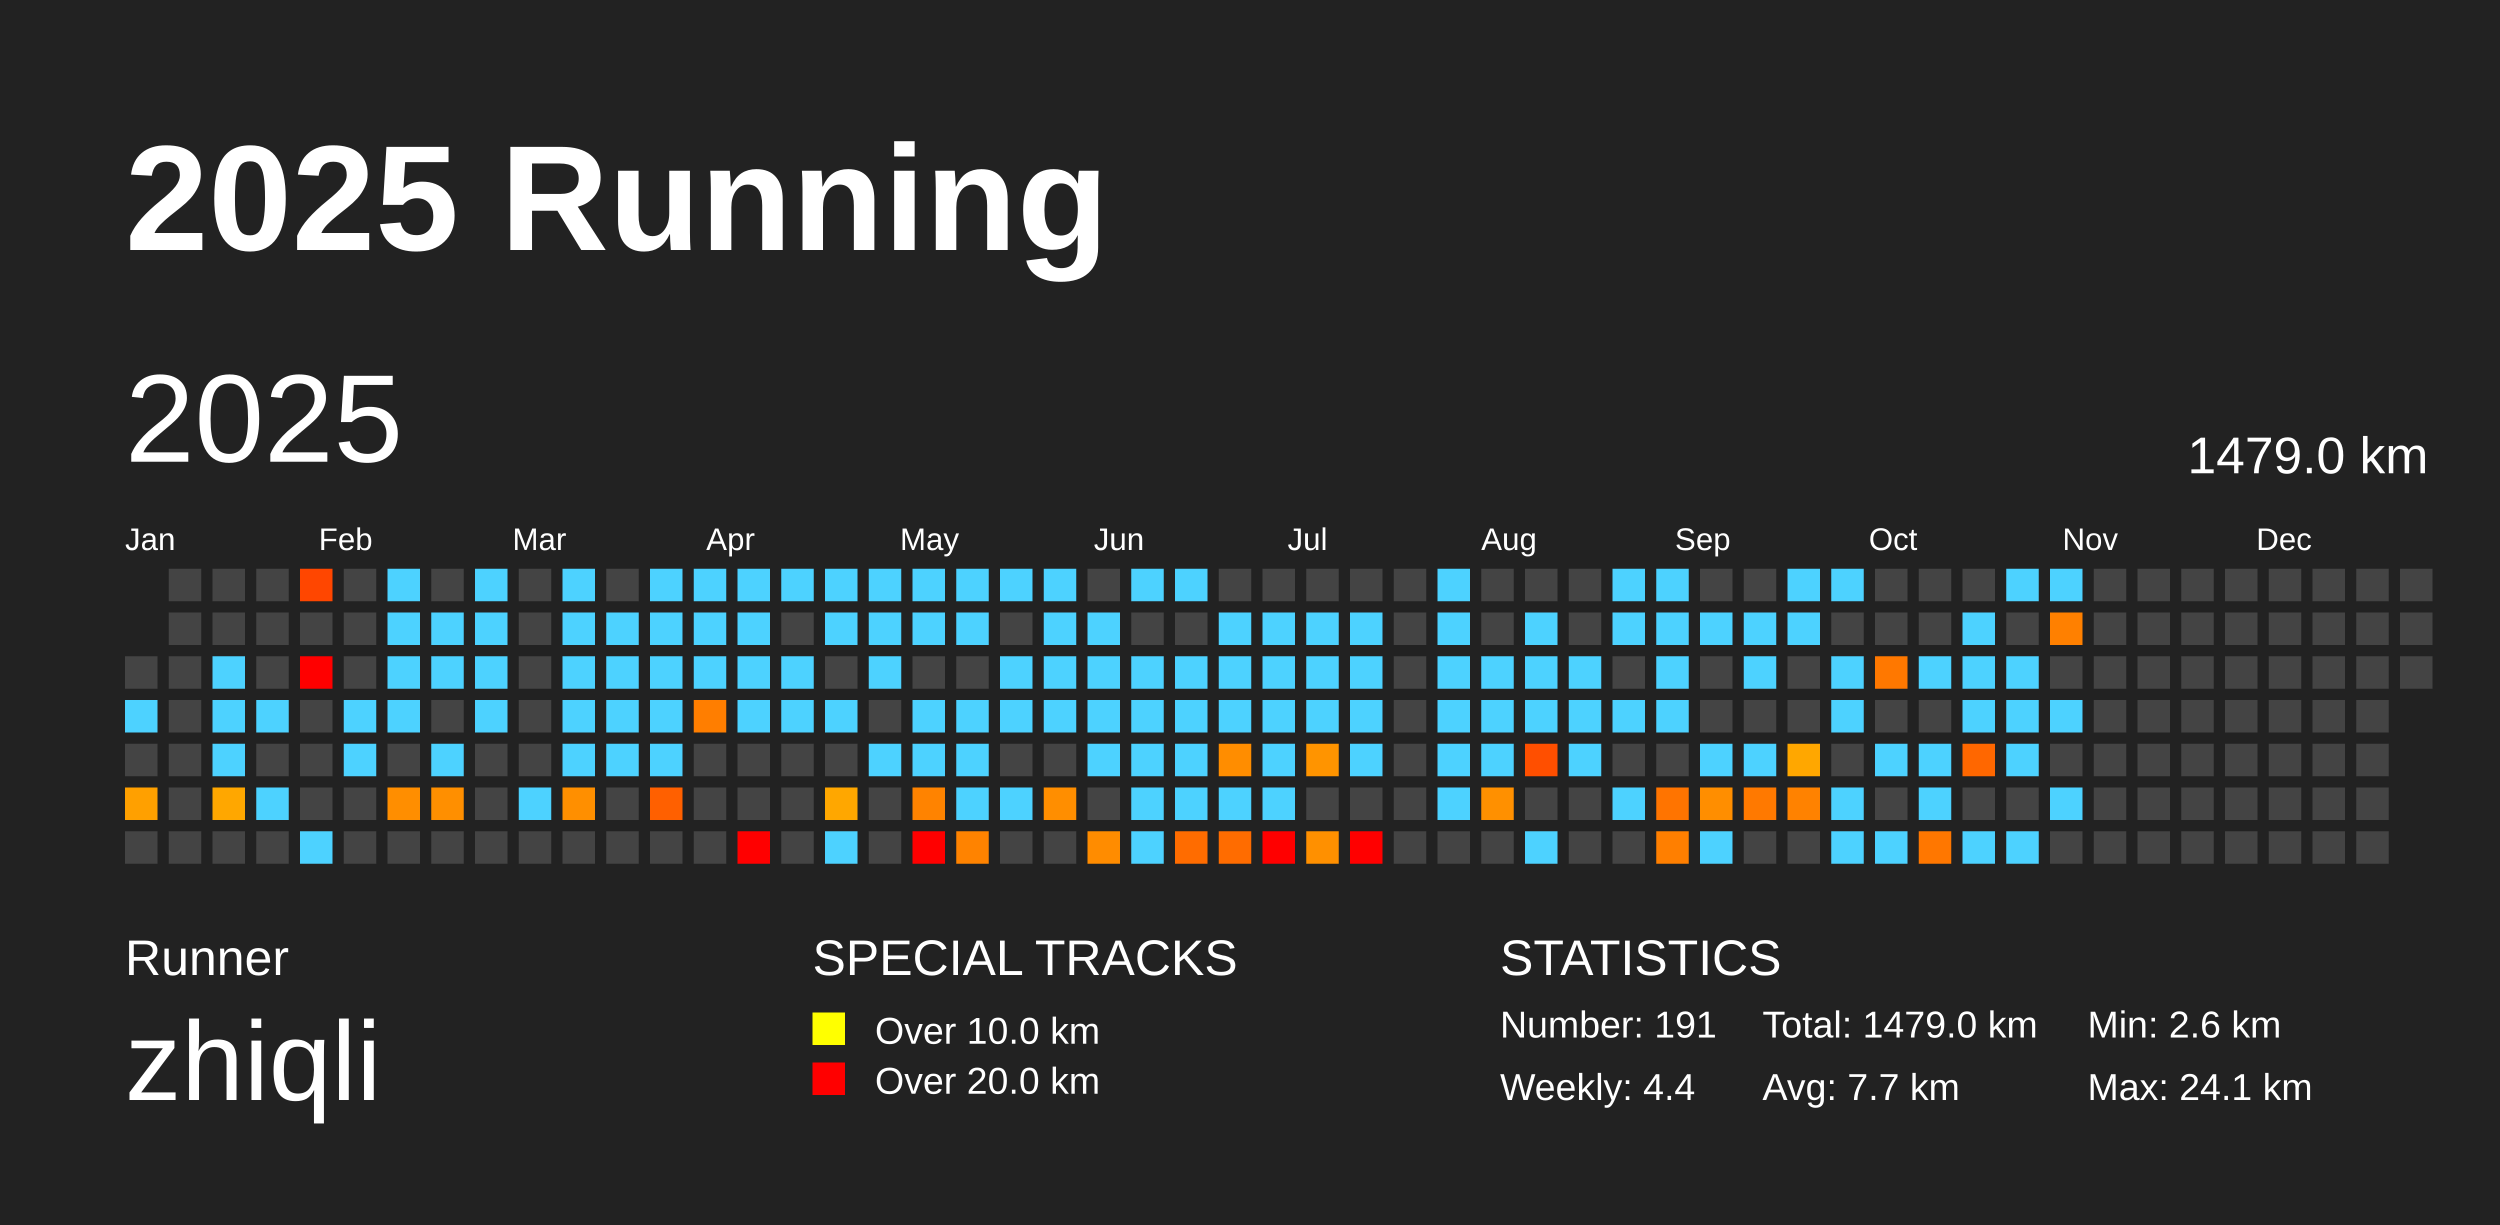
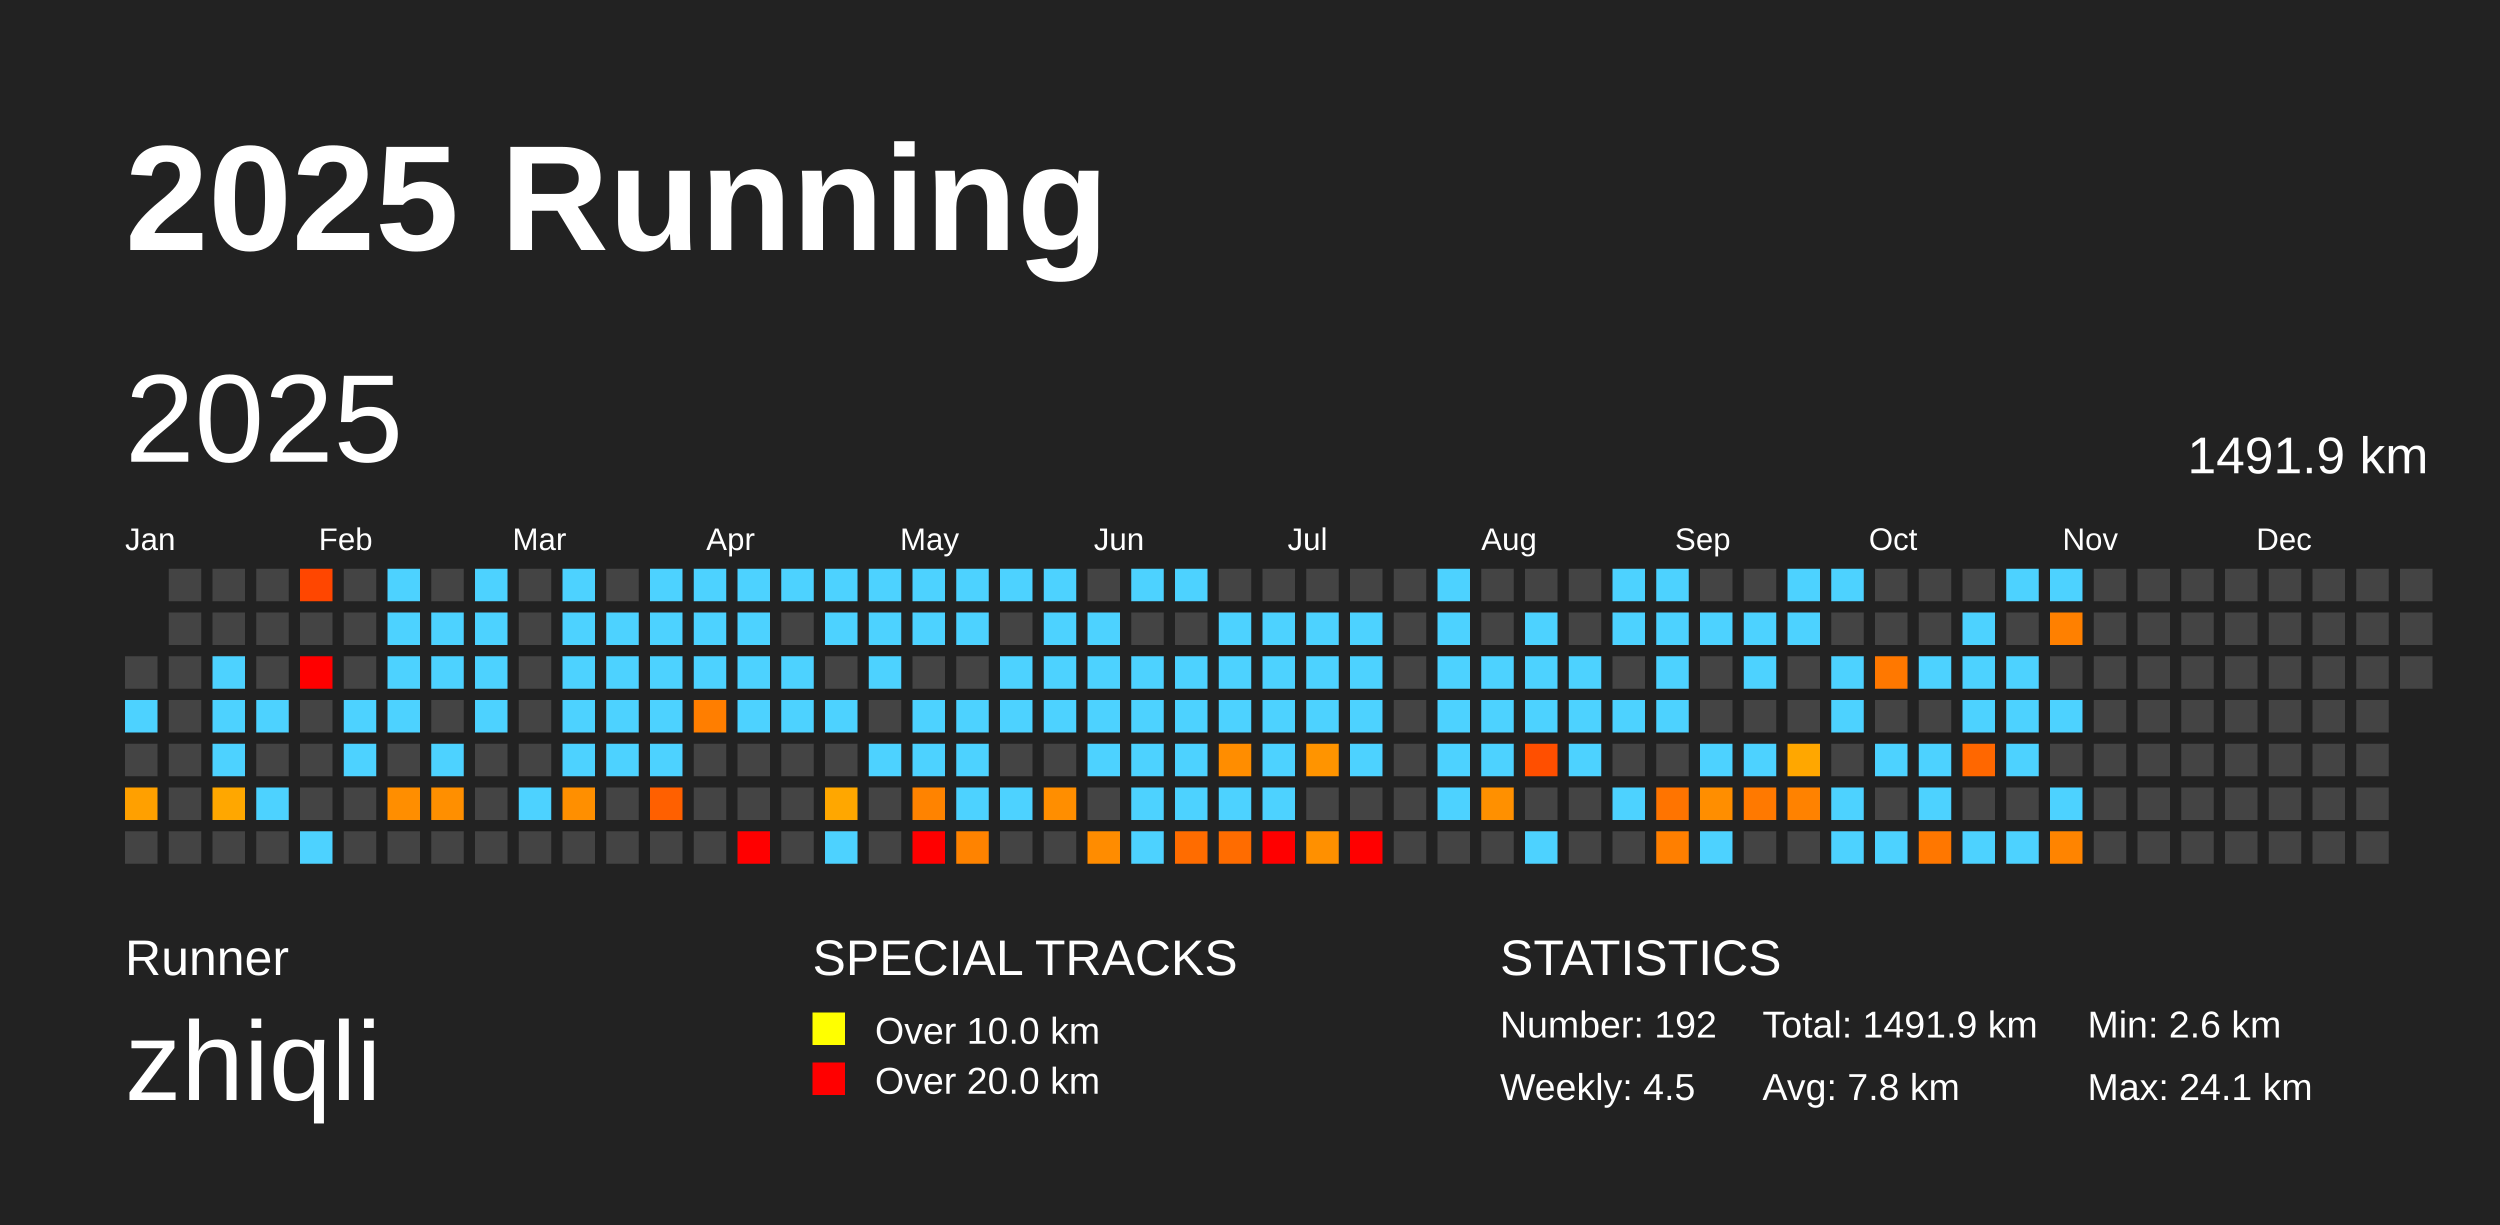
<svg xmlns="http://www.w3.org/2000/svg" baseProfile="full" height="98mm" version="1.1" viewBox="0,0,200,98" width="200mm">
  <defs />
  <rect fill="#222222" height="98" width="200" x="0" y="0" />
  <text fill="#FFFFFF" style="font-size:12px; font-family:Arial; font-weight:bold;" x="10" y="20">2025 Running</text>
  <text fill="#FFFFFF" style="font-size:4px; font-family:Arial" x="10" y="78">Runner</text>
  <text fill="#FFFFFF" style="font-size:9px; font-family:Arial" x="10" y="88">zhiqli</text>
  <text fill="#FFFFFF" style="font-size:4px; font-family:Arial" x="65" y="78">SPECIAL TRACKS</text>
  <rect fill="yellow" height="2.6" width="2.6" x="65" y="81" />
  <text fill="#FFFFFF" style="font-size:3px; font-family:Arial" x="70" y="83.5">Over 10.0 km</text>
  <rect fill="red" height="2.6" width="2.6" x="65" y="85" />
  <text fill="#FFFFFF" style="font-size:3px; font-family:Arial" x="70" y="87.5">Over 20.0 km</text>
  <text fill="#FFFFFF" style="font-size:4px; font-family:Arial" x="120" y="78">STATISTICS</text>
-   <text fill="#FFFFFF" style="font-size:3px; font-family:Arial" x="120" y="83">Number: 191</text>
-   <text fill="#FFFFFF" style="font-size:3px; font-family:Arial" x="120" y="88">Weekly: 4.4</text>
-   <text fill="#FFFFFF" style="font-size:3px; font-family:Arial" x="141" y="83">Total: 1479.0 km</text>
-   <text fill="#FFFFFF" style="font-size:3px; font-family:Arial" x="141" y="88">Avg: 7.7 km</text>
+   <text fill="#FFFFFF" style="font-size:3px; font-family:Arial" x="120" y="83">Number: 192</text>
+   <text fill="#FFFFFF" style="font-size:3px; font-family:Arial" x="120" y="88">Weekly: 4.5</text>
+   <text fill="#FFFFFF" style="font-size:3px; font-family:Arial" x="141" y="83">Total: 1491.9 km</text>
+   <text fill="#FFFFFF" style="font-size:3px; font-family:Arial" x="141" y="88">Avg: 7.8 km</text>
  <text fill="#FFFFFF" style="font-size:3px; font-family:Arial" x="167" y="83">Min: 2.6 km</text>
  <text fill="#FFFFFF" style="font-size:3px; font-family:Arial" x="167" y="88">Max: 24.1 km</text>
  <text dominant-baseline="hanging" fill="#FFFFFF" style="font-size:10.0px; font-family:Arial;" x="10" y="30">2025</text>
-   <text dominant-baseline="hanging" fill="#FFFFFF" style="font-size:4.125px; font-family:Arial;" x="175" y="35">1479.0 km</text>
+   <text dominant-baseline="hanging" fill="#FFFFFF" style="font-size:4.125px; font-family:Arial;" x="175" y="35">1491.9 km</text>
  <text fill="#FFFFFF" style="font-size:2.5px; font-family:Arial" x="10.0" y="44">Jan</text>
  <text fill="#FFFFFF" style="font-size:2.5px; font-family:Arial" x="25.5" y="44">Feb</text>
  <text fill="#FFFFFF" style="font-size:2.5px; font-family:Arial" x="41.0" y="44">Mar</text>
  <text fill="#FFFFFF" style="font-size:2.5px; font-family:Arial" x="56.5" y="44">Apr</text>
  <text fill="#FFFFFF" style="font-size:2.5px; font-family:Arial" x="72.0" y="44">May</text>
  <text fill="#FFFFFF" style="font-size:2.5px; font-family:Arial" x="87.5" y="44">Jun</text>
  <text fill="#FFFFFF" style="font-size:2.5px; font-family:Arial" x="103.0" y="44">Jul</text>
  <text fill="#FFFFFF" style="font-size:2.5px; font-family:Arial" x="118.5" y="44">Aug</text>
  <text fill="#FFFFFF" style="font-size:2.5px; font-family:Arial" x="134.0" y="44">Sep</text>
  <text fill="#FFFFFF" style="font-size:2.5px; font-family:Arial" x="149.5" y="44">Oct</text>
  <text fill="#FFFFFF" style="font-size:2.5px; font-family:Arial" x="165.0" y="44">Nov</text>
  <text fill="#FFFFFF" style="font-size:2.5px; font-family:Arial" x="180.5" y="44">Dec</text>
  <rect fill="#444444" height="2.6" width="2.6" x="10.0" y="52.5" />
  <rect fill="#4dd2ff" height="2.6" width="2.6" x="10.0" y="56.0" />
  <rect fill="#444444" height="2.6" width="2.6" x="10.0" y="59.5" />
  <rect fill="#ffa000" height="2.6" width="2.6" x="10.0" y="63.0" />
  <rect fill="#444444" height="2.6" width="2.6" x="10.0" y="66.5" />
  <rect fill="#444444" height="2.6" width="2.6" x="13.5" y="45.5" />
  <rect fill="#444444" height="2.6" width="2.6" x="13.5" y="49.0" />
  <rect fill="#444444" height="2.6" width="2.6" x="13.5" y="52.5" />
  <rect fill="#444444" height="2.6" width="2.6" x="13.5" y="56.0" />
  <rect fill="#444444" height="2.6" width="2.6" x="13.5" y="59.5" />
  <rect fill="#444444" height="2.6" width="2.6" x="13.5" y="63.0" />
  <rect fill="#444444" height="2.6" width="2.6" x="13.5" y="66.5" />
  <rect fill="#444444" height="2.6" width="2.6" x="17.0" y="45.5" />
  <rect fill="#444444" height="2.6" width="2.6" x="17.0" y="49.0" />
  <rect fill="#4dd2ff" height="2.6" width="2.6" x="17.0" y="52.5" />
  <rect fill="#4dd2ff" height="2.6" width="2.6" x="17.0" y="56.0" />
  <rect fill="#4dd2ff" height="2.6" width="2.6" x="17.0" y="59.5" />
  <rect fill="#ffa700" height="2.6" width="2.6" x="17.0" y="63.0" />
  <rect fill="#444444" height="2.6" width="2.6" x="17.0" y="66.5" />
  <rect fill="#444444" height="2.6" width="2.6" x="20.5" y="45.5" />
  <rect fill="#444444" height="2.6" width="2.6" x="20.5" y="49.0" />
  <rect fill="#444444" height="2.6" width="2.6" x="20.5" y="52.5" />
  <rect fill="#4dd2ff" height="2.6" width="2.6" x="20.5" y="56.0" />
  <rect fill="#444444" height="2.6" width="2.6" x="20.5" y="59.5" />
  <rect fill="#4dd2ff" height="2.6" width="2.6" x="20.5" y="63.0" />
  <rect fill="#444444" height="2.6" width="2.6" x="20.5" y="66.5" />
  <rect fill="#ff4600" height="2.6" width="2.6" x="24.0" y="45.5" />
  <rect fill="#444444" height="2.6" width="2.6" x="24.0" y="49.0" />
  <rect fill="red" height="2.6" width="2.6" x="24.0" y="52.5" />
  <rect fill="#444444" height="2.6" width="2.6" x="24.0" y="56.0" />
  <rect fill="#444444" height="2.6" width="2.6" x="24.0" y="59.5" />
  <rect fill="#444444" height="2.6" width="2.6" x="24.0" y="63.0" />
  <rect fill="#4dd2ff" height="2.6" width="2.6" x="24.0" y="66.5" />
  <rect fill="#444444" height="2.6" width="2.6" x="27.5" y="45.5" />
  <rect fill="#444444" height="2.6" width="2.6" x="27.5" y="49.0" />
  <rect fill="#444444" height="2.6" width="2.6" x="27.5" y="52.5" />
  <rect fill="#4dd2ff" height="2.6" width="2.6" x="27.5" y="56.0" />
  <rect fill="#4dd2ff" height="2.6" width="2.6" x="27.5" y="59.5" />
  <rect fill="#444444" height="2.6" width="2.6" x="27.5" y="63.0" />
  <rect fill="#444444" height="2.6" width="2.6" x="27.5" y="66.5" />
  <rect fill="#4dd2ff" height="2.6" width="2.6" x="31.0" y="45.5" />
  <rect fill="#4dd2ff" height="2.6" width="2.6" x="31.0" y="49.0" />
  <rect fill="#4dd2ff" height="2.6" width="2.6" x="31.0" y="52.5" />
  <rect fill="#4dd2ff" height="2.6" width="2.6" x="31.0" y="56.0" />
  <rect fill="#444444" height="2.6" width="2.6" x="31.0" y="59.5" />
  <rect fill="#ff8e00" height="2.6" width="2.6" x="31.0" y="63.0" />
  <rect fill="#444444" height="2.6" width="2.6" x="31.0" y="66.5" />
  <rect fill="#444444" height="2.6" width="2.6" x="34.5" y="45.5" />
  <rect fill="#4dd2ff" height="2.6" width="2.6" x="34.5" y="49.0" />
  <rect fill="#4dd2ff" height="2.6" width="2.6" x="34.5" y="52.5" />
  <rect fill="#444444" height="2.6" width="2.6" x="34.5" y="56.0" />
  <rect fill="#4dd2ff" height="2.6" width="2.6" x="34.5" y="59.5" />
  <rect fill="#ff8f00" height="2.6" width="2.6" x="34.5" y="63.0" />
  <rect fill="#444444" height="2.6" width="2.6" x="34.5" y="66.5" />
  <rect fill="#4dd2ff" height="2.6" width="2.6" x="38.0" y="45.5" />
  <rect fill="#4dd2ff" height="2.6" width="2.6" x="38.0" y="49.0" />
  <rect fill="#4dd2ff" height="2.6" width="2.6" x="38.0" y="52.5" />
  <rect fill="#4dd2ff" height="2.6" width="2.6" x="38.0" y="56.0" />
  <rect fill="#444444" height="2.6" width="2.6" x="38.0" y="59.5" />
  <rect fill="#444444" height="2.6" width="2.6" x="38.0" y="63.0" />
  <rect fill="#444444" height="2.6" width="2.6" x="38.0" y="66.5" />
  <rect fill="#444444" height="2.6" width="2.6" x="41.5" y="45.5" />
  <rect fill="#444444" height="2.6" width="2.6" x="41.5" y="49.0" />
  <rect fill="#444444" height="2.6" width="2.6" x="41.5" y="52.5" />
  <rect fill="#444444" height="2.6" width="2.6" x="41.5" y="56.0" />
  <rect fill="#444444" height="2.6" width="2.6" x="41.5" y="59.5" />
  <rect fill="#4dd2ff" height="2.6" width="2.6" x="41.5" y="63.0" />
  <rect fill="#444444" height="2.6" width="2.6" x="41.5" y="66.5" />
  <rect fill="#4dd2ff" height="2.6" width="2.6" x="45.0" y="45.5" />
  <rect fill="#4dd2ff" height="2.6" width="2.6" x="45.0" y="49.0" />
  <rect fill="#4dd2ff" height="2.6" width="2.6" x="45.0" y="52.5" />
  <rect fill="#4dd2ff" height="2.6" width="2.6" x="45.0" y="56.0" />
  <rect fill="#4dd2ff" height="2.6" width="2.6" x="45.0" y="59.5" />
  <rect fill="#ff8f00" height="2.6" width="2.6" x="45.0" y="63.0" />
  <rect fill="#444444" height="2.6" width="2.6" x="45.0" y="66.5" />
  <rect fill="#444444" height="2.6" width="2.6" x="48.5" y="45.5" />
  <rect fill="#4dd2ff" height="2.6" width="2.6" x="48.5" y="49.0" />
  <rect fill="#4dd2ff" height="2.6" width="2.6" x="48.5" y="52.5" />
  <rect fill="#4dd2ff" height="2.6" width="2.6" x="48.5" y="56.0" />
  <rect fill="#4dd2ff" height="2.6" width="2.6" x="48.5" y="59.5" />
  <rect fill="#444444" height="2.6" width="2.6" x="48.5" y="63.0" />
  <rect fill="#444444" height="2.6" width="2.6" x="48.5" y="66.5" />
  <rect fill="#4dd2ff" height="2.6" width="2.6" x="52.0" y="45.5" />
  <rect fill="#4dd2ff" height="2.6" width="2.6" x="52.0" y="49.0" />
  <rect fill="#4dd2ff" height="2.6" width="2.6" x="52.0" y="52.5" />
  <rect fill="#4dd2ff" height="2.6" width="2.6" x="52.0" y="56.0" />
  <rect fill="#4dd2ff" height="2.6" width="2.6" x="52.0" y="59.5" />
  <rect fill="#ff6000" height="2.6" width="2.6" x="52.0" y="63.0" />
  <rect fill="#444444" height="2.6" width="2.6" x="52.0" y="66.5" />
  <rect fill="#4dd2ff" height="2.6" width="2.6" x="55.5" y="45.5" />
  <rect fill="#4dd2ff" height="2.6" width="2.6" x="55.5" y="49.0" />
  <rect fill="#4dd2ff" height="2.6" width="2.6" x="55.5" y="52.5" />
  <rect fill="#ff7e00" height="2.6" width="2.6" x="55.5" y="56.0" />
  <rect fill="#444444" height="2.6" width="2.6" x="55.5" y="59.5" />
  <rect fill="#444444" height="2.6" width="2.6" x="55.5" y="63.0" />
  <rect fill="#444444" height="2.6" width="2.6" x="55.5" y="66.5" />
  <rect fill="#4dd2ff" height="2.6" width="2.6" x="59.0" y="45.5" />
  <rect fill="#4dd2ff" height="2.6" width="2.6" x="59.0" y="49.0" />
  <rect fill="#4dd2ff" height="2.6" width="2.6" x="59.0" y="52.5" />
  <rect fill="#4dd2ff" height="2.6" width="2.6" x="59.0" y="56.0" />
  <rect fill="#444444" height="2.6" width="2.6" x="59.0" y="59.5" />
  <rect fill="#444444" height="2.6" width="2.6" x="59.0" y="63.0" />
  <rect fill="red" height="2.6" width="2.6" x="59.0" y="66.5" />
  <rect fill="#4dd2ff" height="2.6" width="2.6" x="62.5" y="45.5" />
  <rect fill="#444444" height="2.6" width="2.6" x="62.5" y="49.0" />
  <rect fill="#4dd2ff" height="2.6" width="2.6" x="62.5" y="52.5" />
  <rect fill="#4dd2ff" height="2.6" width="2.6" x="62.5" y="56.0" />
  <rect fill="#444444" height="2.6" width="2.6" x="62.5" y="59.5" />
  <rect fill="#444444" height="2.6" width="2.6" x="62.5" y="63.0" />
  <rect fill="#444444" height="2.6" width="2.6" x="62.5" y="66.5" />
  <rect fill="#4dd2ff" height="2.6" width="2.6" x="66.0" y="45.5" />
  <rect fill="#4dd2ff" height="2.6" width="2.6" x="66.0" y="49.0" />
  <rect fill="#444444" height="2.6" width="2.6" x="66.0" y="52.5" />
  <rect fill="#4dd2ff" height="2.6" width="2.6" x="66.0" y="56.0" />
  <rect fill="#444444" height="2.6" width="2.6" x="66.0" y="59.5" />
  <rect fill="#ffa700" height="2.6" width="2.6" x="66.0" y="63.0" />
  <rect fill="#4dd2ff" height="2.6" width="2.6" x="66.0" y="66.5" />
  <rect fill="#4dd2ff" height="2.6" width="2.6" x="69.5" y="45.5" />
  <rect fill="#4dd2ff" height="2.6" width="2.6" x="69.5" y="49.0" />
  <rect fill="#4dd2ff" height="2.6" width="2.6" x="69.5" y="52.5" />
  <rect fill="#444444" height="2.6" width="2.6" x="69.5" y="56.0" />
  <rect fill="#4dd2ff" height="2.6" width="2.6" x="69.5" y="59.5" />
  <rect fill="#444444" height="2.6" width="2.6" x="69.5" y="63.0" />
  <rect fill="#444444" height="2.6" width="2.6" x="69.5" y="66.5" />
  <rect fill="#4dd2ff" height="2.6" width="2.6" x="73.0" y="45.5" />
  <rect fill="#4dd2ff" height="2.6" width="2.6" x="73.0" y="49.0" />
  <rect fill="#444444" height="2.6" width="2.6" x="73.0" y="52.5" />
  <rect fill="#4dd2ff" height="2.6" width="2.6" x="73.0" y="56.0" />
  <rect fill="#4dd2ff" height="2.6" width="2.6" x="73.0" y="59.5" />
  <rect fill="#ff8300" height="2.6" width="2.6" x="73.0" y="63.0" />
  <rect fill="red" height="2.6" width="2.6" x="73.0" y="66.5" />
  <rect fill="#4dd2ff" height="2.6" width="2.6" x="76.5" y="45.5" />
  <rect fill="#4dd2ff" height="2.6" width="2.6" x="76.5" y="49.0" />
  <rect fill="#444444" height="2.6" width="2.6" x="76.5" y="52.5" />
  <rect fill="#4dd2ff" height="2.6" width="2.6" x="76.5" y="56.0" />
  <rect fill="#4dd2ff" height="2.6" width="2.6" x="76.5" y="59.5" />
  <rect fill="#4dd2ff" height="2.6" width="2.6" x="76.5" y="63.0" />
  <rect fill="#ff8300" height="2.6" width="2.6" x="76.5" y="66.5" />
  <rect fill="#4dd2ff" height="2.6" width="2.6" x="80.0" y="45.5" />
  <rect fill="#444444" height="2.6" width="2.6" x="80.0" y="49.0" />
  <rect fill="#4dd2ff" height="2.6" width="2.6" x="80.0" y="52.5" />
  <rect fill="#4dd2ff" height="2.6" width="2.6" x="80.0" y="56.0" />
  <rect fill="#444444" height="2.6" width="2.6" x="80.0" y="59.5" />
  <rect fill="#4dd2ff" height="2.6" width="2.6" x="80.0" y="63.0" />
  <rect fill="#444444" height="2.6" width="2.6" x="80.0" y="66.5" />
  <rect fill="#4dd2ff" height="2.6" width="2.6" x="83.5" y="45.5" />
  <rect fill="#4dd2ff" height="2.6" width="2.6" x="83.5" y="49.0" />
  <rect fill="#4dd2ff" height="2.6" width="2.6" x="83.5" y="52.5" />
  <rect fill="#4dd2ff" height="2.6" width="2.6" x="83.5" y="56.0" />
  <rect fill="#444444" height="2.6" width="2.6" x="83.5" y="59.5" />
  <rect fill="#ff8e00" height="2.6" width="2.6" x="83.5" y="63.0" />
  <rect fill="#444444" height="2.6" width="2.6" x="83.5" y="66.5" />
  <rect fill="#444444" height="2.6" width="2.6" x="87.0" y="45.5" />
  <rect fill="#4dd2ff" height="2.6" width="2.6" x="87.0" y="49.0" />
  <rect fill="#4dd2ff" height="2.6" width="2.6" x="87.0" y="52.5" />
  <rect fill="#4dd2ff" height="2.6" width="2.6" x="87.0" y="56.0" />
  <rect fill="#4dd2ff" height="2.6" width="2.6" x="87.0" y="59.5" />
  <rect fill="#444444" height="2.6" width="2.6" x="87.0" y="63.0" />
  <rect fill="#ff8c00" height="2.6" width="2.6" x="87.0" y="66.5" />
  <rect fill="#4dd2ff" height="2.6" width="2.6" x="90.5" y="45.5" />
  <rect fill="#444444" height="2.6" width="2.6" x="90.5" y="49.0" />
  <rect fill="#4dd2ff" height="2.6" width="2.6" x="90.5" y="52.5" />
  <rect fill="#4dd2ff" height="2.6" width="2.6" x="90.5" y="56.0" />
  <rect fill="#4dd2ff" height="2.6" width="2.6" x="90.5" y="59.5" />
  <rect fill="#4dd2ff" height="2.6" width="2.6" x="90.5" y="63.0" />
  <rect fill="#4dd2ff" height="2.6" width="2.6" x="90.5" y="66.5" />
  <rect fill="#4dd2ff" height="2.6" width="2.6" x="94.0" y="45.5" />
  <rect fill="#444444" height="2.6" width="2.6" x="94.0" y="49.0" />
  <rect fill="#4dd2ff" height="2.6" width="2.6" x="94.0" y="52.5" />
  <rect fill="#4dd2ff" height="2.6" width="2.6" x="94.0" y="56.0" />
  <rect fill="#4dd2ff" height="2.6" width="2.6" x="94.0" y="59.5" />
  <rect fill="#4dd2ff" height="2.6" width="2.6" x="94.0" y="63.0" />
  <rect fill="#ff6c00" height="2.6" width="2.6" x="94.0" y="66.5" />
  <rect fill="#444444" height="2.6" width="2.6" x="97.5" y="45.5" />
  <rect fill="#4dd2ff" height="2.6" width="2.6" x="97.5" y="49.0" />
  <rect fill="#4dd2ff" height="2.6" width="2.6" x="97.5" y="52.5" />
  <rect fill="#4dd2ff" height="2.6" width="2.6" x="97.5" y="56.0" />
  <rect fill="#ff8d00" height="2.6" width="2.6" x="97.5" y="59.5" />
  <rect fill="#4dd2ff" height="2.6" width="2.6" x="97.5" y="63.0" />
  <rect fill="#ff6c00" height="2.6" width="2.6" x="97.5" y="66.5" />
  <rect fill="#444444" height="2.6" width="2.6" x="101.0" y="45.5" />
  <rect fill="#4dd2ff" height="2.6" width="2.6" x="101.0" y="49.0" />
  <rect fill="#4dd2ff" height="2.6" width="2.6" x="101.0" y="52.5" />
  <rect fill="#4dd2ff" height="2.6" width="2.6" x="101.0" y="56.0" />
  <rect fill="#4dd2ff" height="2.6" width="2.6" x="101.0" y="59.5" />
  <rect fill="#4dd2ff" height="2.6" width="2.6" x="101.0" y="63.0" />
  <rect fill="red" height="2.6" width="2.6" x="101.0" y="66.5" />
  <rect fill="#444444" height="2.6" width="2.6" x="104.5" y="45.5" />
  <rect fill="#4dd2ff" height="2.6" width="2.6" x="104.5" y="49.0" />
  <rect fill="#4dd2ff" height="2.6" width="2.6" x="104.5" y="52.5" />
  <rect fill="#4dd2ff" height="2.6" width="2.6" x="104.5" y="56.0" />
  <rect fill="#ff9400" height="2.6" width="2.6" x="104.5" y="59.5" />
  <rect fill="#444444" height="2.6" width="2.6" x="104.5" y="63.0" />
  <rect fill="#ff9000" height="2.6" width="2.6" x="104.5" y="66.5" />
  <rect fill="#444444" height="2.6" width="2.6" x="108.0" y="45.5" />
  <rect fill="#4dd2ff" height="2.6" width="2.6" x="108.0" y="49.0" />
  <rect fill="#4dd2ff" height="2.6" width="2.6" x="108.0" y="52.5" />
  <rect fill="#4dd2ff" height="2.6" width="2.6" x="108.0" y="56.0" />
  <rect fill="#4dd2ff" height="2.6" width="2.6" x="108.0" y="59.5" />
  <rect fill="#444444" height="2.6" width="2.6" x="108.0" y="63.0" />
  <rect fill="red" height="2.6" width="2.6" x="108.0" y="66.5" />
  <rect fill="#444444" height="2.6" width="2.6" x="111.5" y="45.5" />
  <rect fill="#444444" height="2.6" width="2.6" x="111.5" y="49.0" />
  <rect fill="#444444" height="2.6" width="2.6" x="111.5" y="52.5" />
  <rect fill="#444444" height="2.6" width="2.6" x="111.5" y="56.0" />
  <rect fill="#444444" height="2.6" width="2.6" x="111.5" y="59.5" />
  <rect fill="#444444" height="2.6" width="2.6" x="111.5" y="63.0" />
  <rect fill="#444444" height="2.6" width="2.6" x="111.5" y="66.5" />
  <rect fill="#4dd2ff" height="2.6" width="2.6" x="115.0" y="45.5" />
  <rect fill="#4dd2ff" height="2.6" width="2.6" x="115.0" y="49.0" />
  <rect fill="#4dd2ff" height="2.6" width="2.6" x="115.0" y="52.5" />
  <rect fill="#4dd2ff" height="2.6" width="2.6" x="115.0" y="56.0" />
  <rect fill="#4dd2ff" height="2.6" width="2.6" x="115.0" y="59.5" />
  <rect fill="#4dd2ff" height="2.6" width="2.6" x="115.0" y="63.0" />
  <rect fill="#444444" height="2.6" width="2.6" x="115.0" y="66.5" />
  <rect fill="#444444" height="2.6" width="2.6" x="118.5" y="45.5" />
  <rect fill="#444444" height="2.6" width="2.6" x="118.5" y="49.0" />
  <rect fill="#4dd2ff" height="2.6" width="2.6" x="118.5" y="52.5" />
  <rect fill="#4dd2ff" height="2.6" width="2.6" x="118.5" y="56.0" />
  <rect fill="#4dd2ff" height="2.6" width="2.6" x="118.5" y="59.5" />
  <rect fill="#ff9000" height="2.6" width="2.6" x="118.5" y="63.0" />
  <rect fill="#444444" height="2.6" width="2.6" x="118.5" y="66.5" />
  <rect fill="#444444" height="2.6" width="2.6" x="122.0" y="45.5" />
  <rect fill="#4dd2ff" height="2.6" width="2.6" x="122.0" y="49.0" />
  <rect fill="#4dd2ff" height="2.6" width="2.6" x="122.0" y="52.5" />
  <rect fill="#4dd2ff" height="2.6" width="2.6" x="122.0" y="56.0" />
  <rect fill="#ff4f00" height="2.6" width="2.6" x="122.0" y="59.5" />
  <rect fill="#444444" height="2.6" width="2.6" x="122.0" y="63.0" />
  <rect fill="#4dd2ff" height="2.6" width="2.6" x="122.0" y="66.5" />
  <rect fill="#444444" height="2.6" width="2.6" x="125.5" y="45.5" />
  <rect fill="#444444" height="2.6" width="2.6" x="125.5" y="49.0" />
  <rect fill="#4dd2ff" height="2.6" width="2.6" x="125.5" y="52.5" />
  <rect fill="#4dd2ff" height="2.6" width="2.6" x="125.5" y="56.0" />
  <rect fill="#4dd2ff" height="2.6" width="2.6" x="125.5" y="59.5" />
  <rect fill="#444444" height="2.6" width="2.6" x="125.5" y="63.0" />
  <rect fill="#444444" height="2.6" width="2.6" x="125.5" y="66.5" />
  <rect fill="#4dd2ff" height="2.6" width="2.6" x="129.0" y="45.5" />
  <rect fill="#4dd2ff" height="2.6" width="2.6" x="129.0" y="49.0" />
  <rect fill="#444444" height="2.6" width="2.6" x="129.0" y="52.5" />
  <rect fill="#4dd2ff" height="2.6" width="2.6" x="129.0" y="56.0" />
  <rect fill="#444444" height="2.6" width="2.6" x="129.0" y="59.5" />
  <rect fill="#4dd2ff" height="2.6" width="2.6" x="129.0" y="63.0" />
  <rect fill="#444444" height="2.6" width="2.6" x="129.0" y="66.5" />
  <rect fill="#4dd2ff" height="2.6" width="2.6" x="132.5" y="45.5" />
  <rect fill="#4dd2ff" height="2.6" width="2.6" x="132.5" y="49.0" />
  <rect fill="#4dd2ff" height="2.6" width="2.6" x="132.5" y="52.5" />
  <rect fill="#4dd2ff" height="2.6" width="2.6" x="132.5" y="56.0" />
  <rect fill="#444444" height="2.6" width="2.6" x="132.5" y="59.5" />
  <rect fill="#ff7400" height="2.6" width="2.6" x="132.5" y="63.0" />
  <rect fill="#ff7f00" height="2.6" width="2.6" x="132.5" y="66.5" />
  <rect fill="#444444" height="2.6" width="2.6" x="136.0" y="45.5" />
  <rect fill="#4dd2ff" height="2.6" width="2.6" x="136.0" y="49.0" />
  <rect fill="#444444" height="2.6" width="2.6" x="136.0" y="52.5" />
  <rect fill="#444444" height="2.6" width="2.6" x="136.0" y="56.0" />
  <rect fill="#4dd2ff" height="2.6" width="2.6" x="136.0" y="59.5" />
  <rect fill="#ff8e00" height="2.6" width="2.6" x="136.0" y="63.0" />
  <rect fill="#4dd2ff" height="2.6" width="2.6" x="136.0" y="66.5" />
  <rect fill="#444444" height="2.6" width="2.6" x="139.5" y="45.5" />
  <rect fill="#4dd2ff" height="2.6" width="2.6" x="139.5" y="49.0" />
  <rect fill="#4dd2ff" height="2.6" width="2.6" x="139.5" y="52.5" />
  <rect fill="#444444" height="2.6" width="2.6" x="139.5" y="56.0" />
  <rect fill="#4dd2ff" height="2.6" width="2.6" x="139.5" y="59.5" />
  <rect fill="#ff7900" height="2.6" width="2.6" x="139.5" y="63.0" />
  <rect fill="#444444" height="2.6" width="2.6" x="139.5" y="66.5" />
  <rect fill="#4dd2ff" height="2.6" width="2.6" x="143.0" y="45.5" />
  <rect fill="#4dd2ff" height="2.6" width="2.6" x="143.0" y="49.0" />
  <rect fill="#444444" height="2.6" width="2.6" x="143.0" y="52.5" />
  <rect fill="#444444" height="2.6" width="2.6" x="143.0" y="56.0" />
  <rect fill="#ffa700" height="2.6" width="2.6" x="143.0" y="59.5" />
  <rect fill="#ff8200" height="2.6" width="2.6" x="143.0" y="63.0" />
  <rect fill="#444444" height="2.6" width="2.6" x="143.0" y="66.5" />
  <rect fill="#4dd2ff" height="2.6" width="2.6" x="146.5" y="45.5" />
  <rect fill="#444444" height="2.6" width="2.6" x="146.5" y="49.0" />
  <rect fill="#4dd2ff" height="2.6" width="2.6" x="146.5" y="52.5" />
  <rect fill="#4dd2ff" height="2.6" width="2.6" x="146.5" y="56.0" />
  <rect fill="#444444" height="2.6" width="2.6" x="146.5" y="59.5" />
  <rect fill="#4dd2ff" height="2.6" width="2.6" x="146.5" y="63.0" />
  <rect fill="#4dd2ff" height="2.6" width="2.6" x="146.5" y="66.5" />
  <rect fill="#444444" height="2.6" width="2.6" x="150.0" y="45.5" />
  <rect fill="#444444" height="2.6" width="2.6" x="150.0" y="49.0" />
  <rect fill="#ff7800" height="2.6" width="2.6" x="150.0" y="52.5" />
  <rect fill="#444444" height="2.6" width="2.6" x="150.0" y="56.0" />
  <rect fill="#4dd2ff" height="2.6" width="2.6" x="150.0" y="59.5" />
  <rect fill="#444444" height="2.6" width="2.6" x="150.0" y="63.0" />
  <rect fill="#4dd2ff" height="2.6" width="2.6" x="150.0" y="66.5" />
  <rect fill="#444444" height="2.6" width="2.6" x="153.5" y="45.5" />
  <rect fill="#444444" height="2.6" width="2.6" x="153.5" y="49.0" />
  <rect fill="#4dd2ff" height="2.6" width="2.6" x="153.5" y="52.5" />
  <rect fill="#444444" height="2.6" width="2.6" x="153.5" y="56.0" />
  <rect fill="#4dd2ff" height="2.6" width="2.6" x="153.5" y="59.5" />
  <rect fill="#4dd2ff" height="2.6" width="2.6" x="153.5" y="63.0" />
  <rect fill="#ff7700" height="2.6" width="2.6" x="153.5" y="66.5" />
  <rect fill="#444444" height="2.6" width="2.6" x="157.0" y="45.5" />
  <rect fill="#4dd2ff" height="2.6" width="2.6" x="157.0" y="49.0" />
  <rect fill="#4dd2ff" height="2.6" width="2.6" x="157.0" y="52.5" />
  <rect fill="#4dd2ff" height="2.6" width="2.6" x="157.0" y="56.0" />
  <rect fill="#ff6700" height="2.6" width="2.6" x="157.0" y="59.5" />
  <rect fill="#444444" height="2.6" width="2.6" x="157.0" y="63.0" />
  <rect fill="#4dd2ff" height="2.6" width="2.6" x="157.0" y="66.5" />
  <rect fill="#4dd2ff" height="2.6" width="2.6" x="160.5" y="45.5" />
  <rect fill="#444444" height="2.6" width="2.6" x="160.5" y="49.0" />
  <rect fill="#4dd2ff" height="2.6" width="2.6" x="160.5" y="52.5" />
  <rect fill="#4dd2ff" height="2.6" width="2.6" x="160.5" y="56.0" />
  <rect fill="#4dd2ff" height="2.6" width="2.6" x="160.5" y="59.5" />
  <rect fill="#444444" height="2.6" width="2.6" x="160.5" y="63.0" />
  <rect fill="#4dd2ff" height="2.6" width="2.6" x="160.5" y="66.5" />
  <rect fill="#4dd2ff" height="2.6" width="2.6" x="164.0" y="45.5" />
  <rect fill="#ff8000" height="2.6" width="2.6" x="164.0" y="49.0" />
  <rect fill="#444444" height="2.6" width="2.6" x="164.0" y="52.5" />
  <rect fill="#4dd2ff" height="2.6" width="2.6" x="164.0" y="56.0" />
  <rect fill="#444444" height="2.6" width="2.6" x="164.0" y="59.5" />
  <rect fill="#4dd2ff" height="2.6" width="2.6" x="164.0" y="63.0" />
-   <rect fill="#444444" height="2.6" width="2.6" x="164.0" y="66.5" />
+   <rect fill="#ff8400" height="2.6" width="2.6" x="164.0" y="66.5" />
  <rect fill="#444444" height="2.6" width="2.6" x="167.5" y="45.5" />
  <rect fill="#444444" height="2.6" width="2.6" x="167.5" y="49.0" />
  <rect fill="#444444" height="2.6" width="2.6" x="167.5" y="52.5" />
  <rect fill="#444444" height="2.6" width="2.6" x="167.5" y="56.0" />
  <rect fill="#444444" height="2.6" width="2.6" x="167.5" y="59.5" />
  <rect fill="#444444" height="2.6" width="2.6" x="167.5" y="63.0" />
  <rect fill="#444444" height="2.6" width="2.6" x="167.5" y="66.5" />
  <rect fill="#444444" height="2.6" width="2.6" x="171.0" y="45.5" />
  <rect fill="#444444" height="2.6" width="2.6" x="171.0" y="49.0" />
  <rect fill="#444444" height="2.6" width="2.6" x="171.0" y="52.5" />
  <rect fill="#444444" height="2.6" width="2.6" x="171.0" y="56.0" />
  <rect fill="#444444" height="2.6" width="2.6" x="171.0" y="59.5" />
  <rect fill="#444444" height="2.6" width="2.6" x="171.0" y="63.0" />
  <rect fill="#444444" height="2.6" width="2.6" x="171.0" y="66.5" />
  <rect fill="#444444" height="2.6" width="2.6" x="174.5" y="45.5" />
  <rect fill="#444444" height="2.6" width="2.6" x="174.5" y="49.0" />
  <rect fill="#444444" height="2.6" width="2.6" x="174.5" y="52.5" />
  <rect fill="#444444" height="2.6" width="2.6" x="174.5" y="56.0" />
  <rect fill="#444444" height="2.6" width="2.6" x="174.5" y="59.5" />
  <rect fill="#444444" height="2.6" width="2.6" x="174.5" y="63.0" />
  <rect fill="#444444" height="2.6" width="2.6" x="174.5" y="66.5" />
  <rect fill="#444444" height="2.6" width="2.6" x="178.0" y="45.5" />
  <rect fill="#444444" height="2.6" width="2.6" x="178.0" y="49.0" />
  <rect fill="#444444" height="2.6" width="2.6" x="178.0" y="52.5" />
  <rect fill="#444444" height="2.6" width="2.6" x="178.0" y="56.0" />
  <rect fill="#444444" height="2.6" width="2.6" x="178.0" y="59.5" />
  <rect fill="#444444" height="2.6" width="2.6" x="178.0" y="63.0" />
  <rect fill="#444444" height="2.6" width="2.6" x="178.0" y="66.5" />
  <rect fill="#444444" height="2.6" width="2.6" x="181.5" y="45.5" />
  <rect fill="#444444" height="2.6" width="2.6" x="181.5" y="49.0" />
  <rect fill="#444444" height="2.6" width="2.6" x="181.5" y="52.5" />
  <rect fill="#444444" height="2.6" width="2.6" x="181.5" y="56.0" />
  <rect fill="#444444" height="2.6" width="2.6" x="181.5" y="59.5" />
  <rect fill="#444444" height="2.6" width="2.6" x="181.5" y="63.0" />
  <rect fill="#444444" height="2.6" width="2.6" x="181.5" y="66.5" />
  <rect fill="#444444" height="2.6" width="2.6" x="185.0" y="45.5" />
  <rect fill="#444444" height="2.6" width="2.6" x="185.0" y="49.0" />
  <rect fill="#444444" height="2.6" width="2.6" x="185.0" y="52.5" />
  <rect fill="#444444" height="2.6" width="2.6" x="185.0" y="56.0" />
  <rect fill="#444444" height="2.6" width="2.6" x="185.0" y="59.5" />
  <rect fill="#444444" height="2.6" width="2.6" x="185.0" y="63.0" />
  <rect fill="#444444" height="2.6" width="2.6" x="185.0" y="66.5" />
  <rect fill="#444444" height="2.6" width="2.6" x="188.5" y="45.5" />
  <rect fill="#444444" height="2.6" width="2.6" x="188.5" y="49.0" />
  <rect fill="#444444" height="2.6" width="2.6" x="188.5" y="52.5" />
  <rect fill="#444444" height="2.6" width="2.6" x="188.5" y="56.0" />
  <rect fill="#444444" height="2.6" width="2.6" x="188.5" y="59.5" />
  <rect fill="#444444" height="2.6" width="2.6" x="188.5" y="63.0" />
  <rect fill="#444444" height="2.6" width="2.6" x="188.5" y="66.5" />
  <rect fill="#444444" height="2.6" width="2.6" x="192.0" y="45.5" />
  <rect fill="#444444" height="2.6" width="2.6" x="192.0" y="49.0" />
  <rect fill="#444444" height="2.6" width="2.6" x="192.0" y="52.5" />
</svg>
